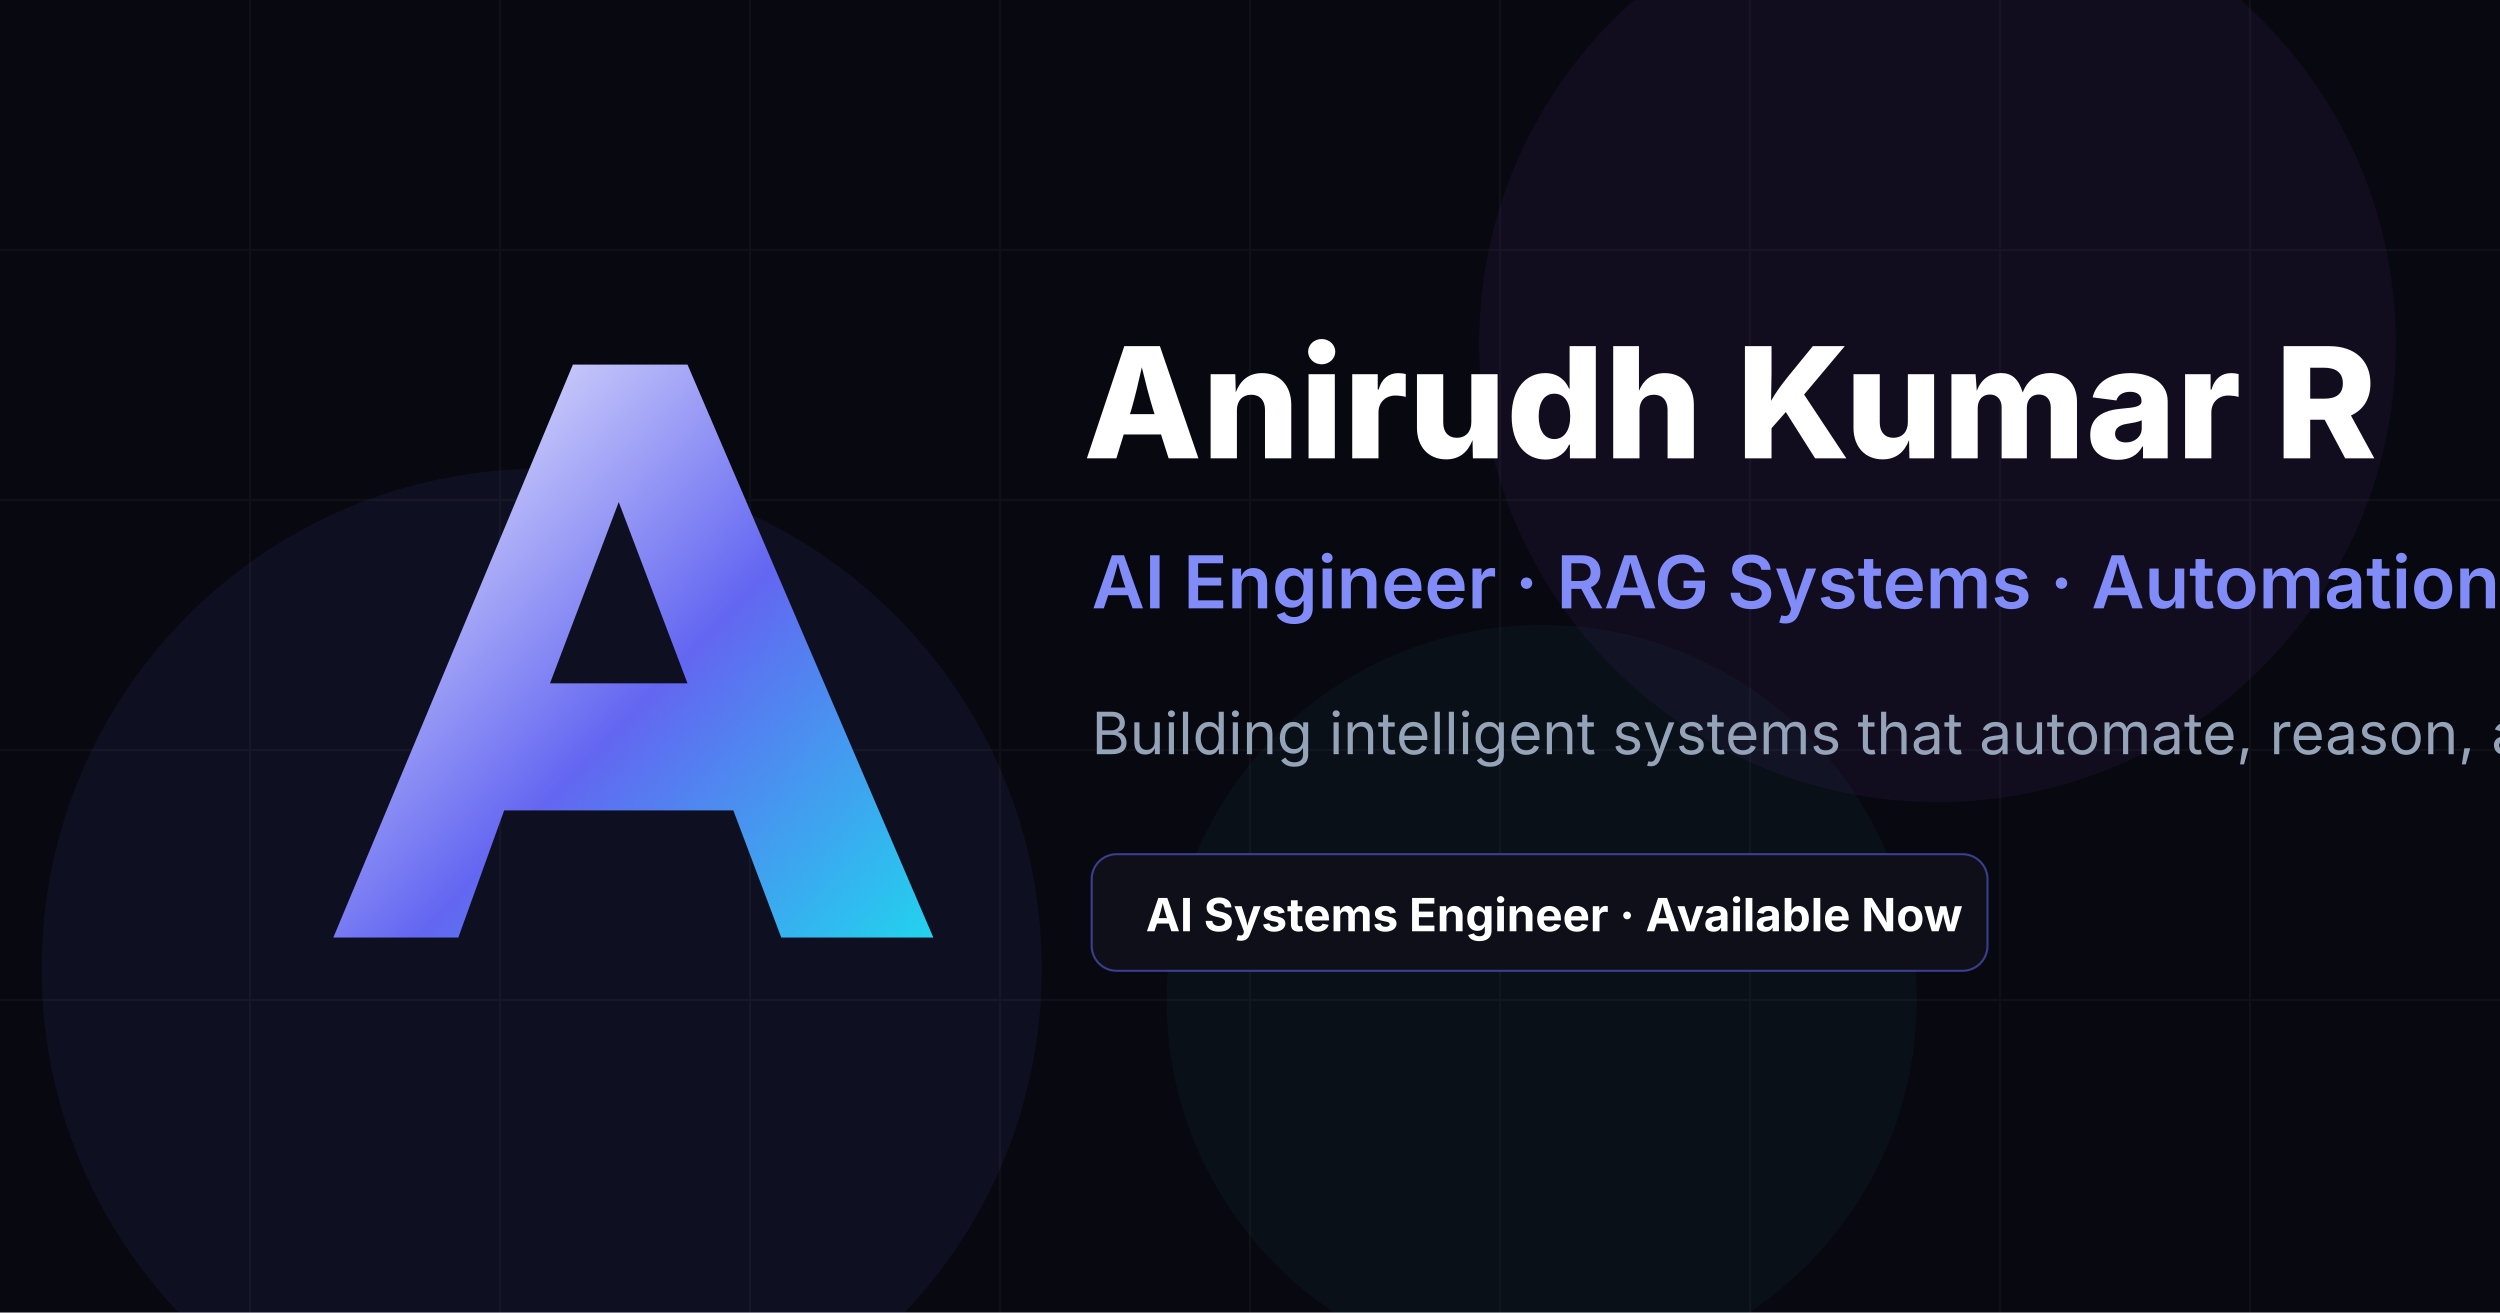
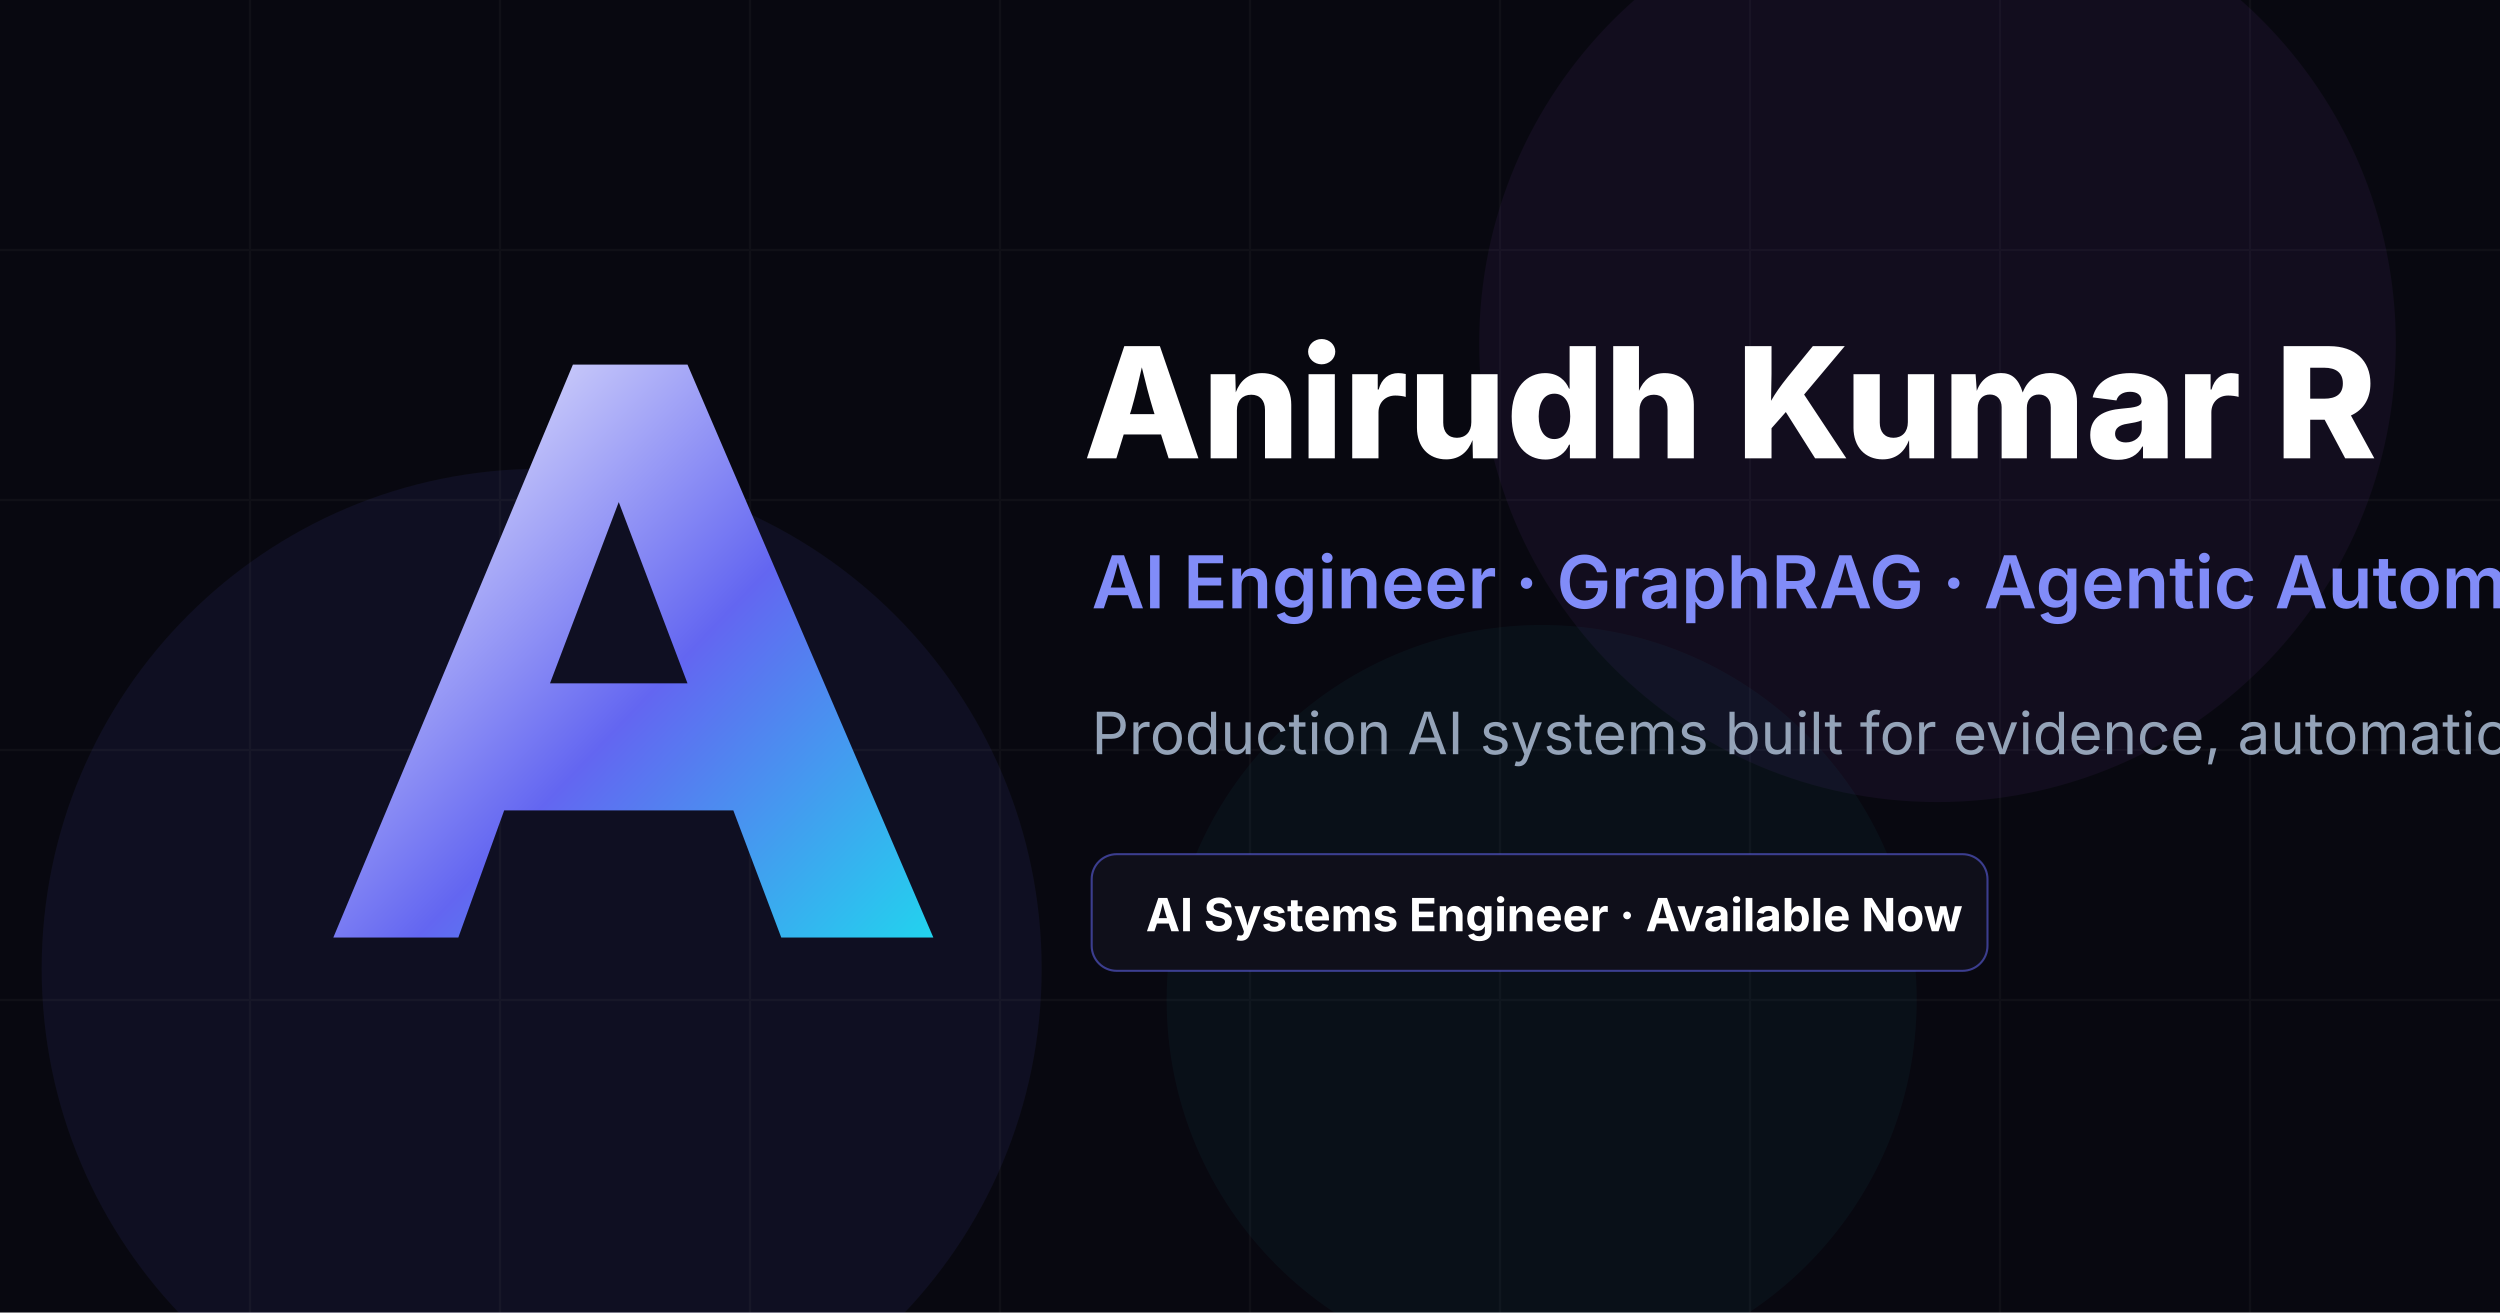
<svg xmlns="http://www.w3.org/2000/svg" width="1200" height="630" viewBox="0 0 1200 630" fill="none">
  <rect width="1200" height="630" fill="#080810" />
  <g opacity="0.55">
    <path d="M0 120H1200M0 240H1200M0 360H1200M0 480H1200M120 0V630M240 0V630M360 0V630M480 0V630M600 0V630M720 0V630M840 0V630M960 0V630M1080 0V630" stroke="#ffffff" stroke-opacity="0.06" stroke-width="1" />
  </g>
  <circle cx="930" cy="165" r="220" fill="#A855F7" opacity="0.06" />
  <circle cx="260" cy="465" r="240" fill="#6366F1" opacity="0.08" />
  <circle cx="740" cy="480" r="180" fill="#22D3EE" opacity="0.04" />
  <path d="M160 450L275 175H330L448 450H375L352 389H242L220 450H160ZM264 328H330L297 241L264 328Z" fill="url(#paint0_linear)" />
  <text x="520" y="220" fill="white" font-family="Inter, Arial, sans-serif" font-size="74" font-weight="800">Anirudh Kumar R</text>
-   <text x="524" y="292" fill="#818CF8" font-family="Inter, Arial, sans-serif" font-size="35" font-weight="600">AI Engineer · RAG Systems · Automation</text>
-   <text x="524" y="362" fill="#94A3B8" font-family="Inter, Arial, sans-serif" font-size="28">Building intelligent systems that automate, reason, and scale.</text>
+   <text x="524" y="292" fill="#818CF8" font-family="Inter, Arial, sans-serif" font-size="35" font-weight="600">AI Engineer · GraphRAG · Agentic Automation</text>
+   <text x="524" y="362" fill="#94A3B8" font-family="Inter, Arial, sans-serif" font-size="28">Production AI systems built for evidence, automation, and scale.</text>
  <rect x="524" y="410" width="430" height="56" rx="12" fill="#0F0F1A" stroke="#6366F1" stroke-opacity="0.55" />
  <text x="550" y="447" fill="#FFFFFF" font-family="Inter, Arial, sans-serif" font-size="22" font-weight="700">AI Systems Engineer · Available Now</text>
  <defs>
    <linearGradient id="paint0_linear" x1="160" y1="175" x2="448" y2="450" gradientUnits="userSpaceOnUse">
      <stop stop-color="#FFFFFF" />
      <stop offset="0.55" stop-color="#6366F1" />
      <stop offset="1" stop-color="#22D3EE" />
    </linearGradient>
  </defs>
</svg>
